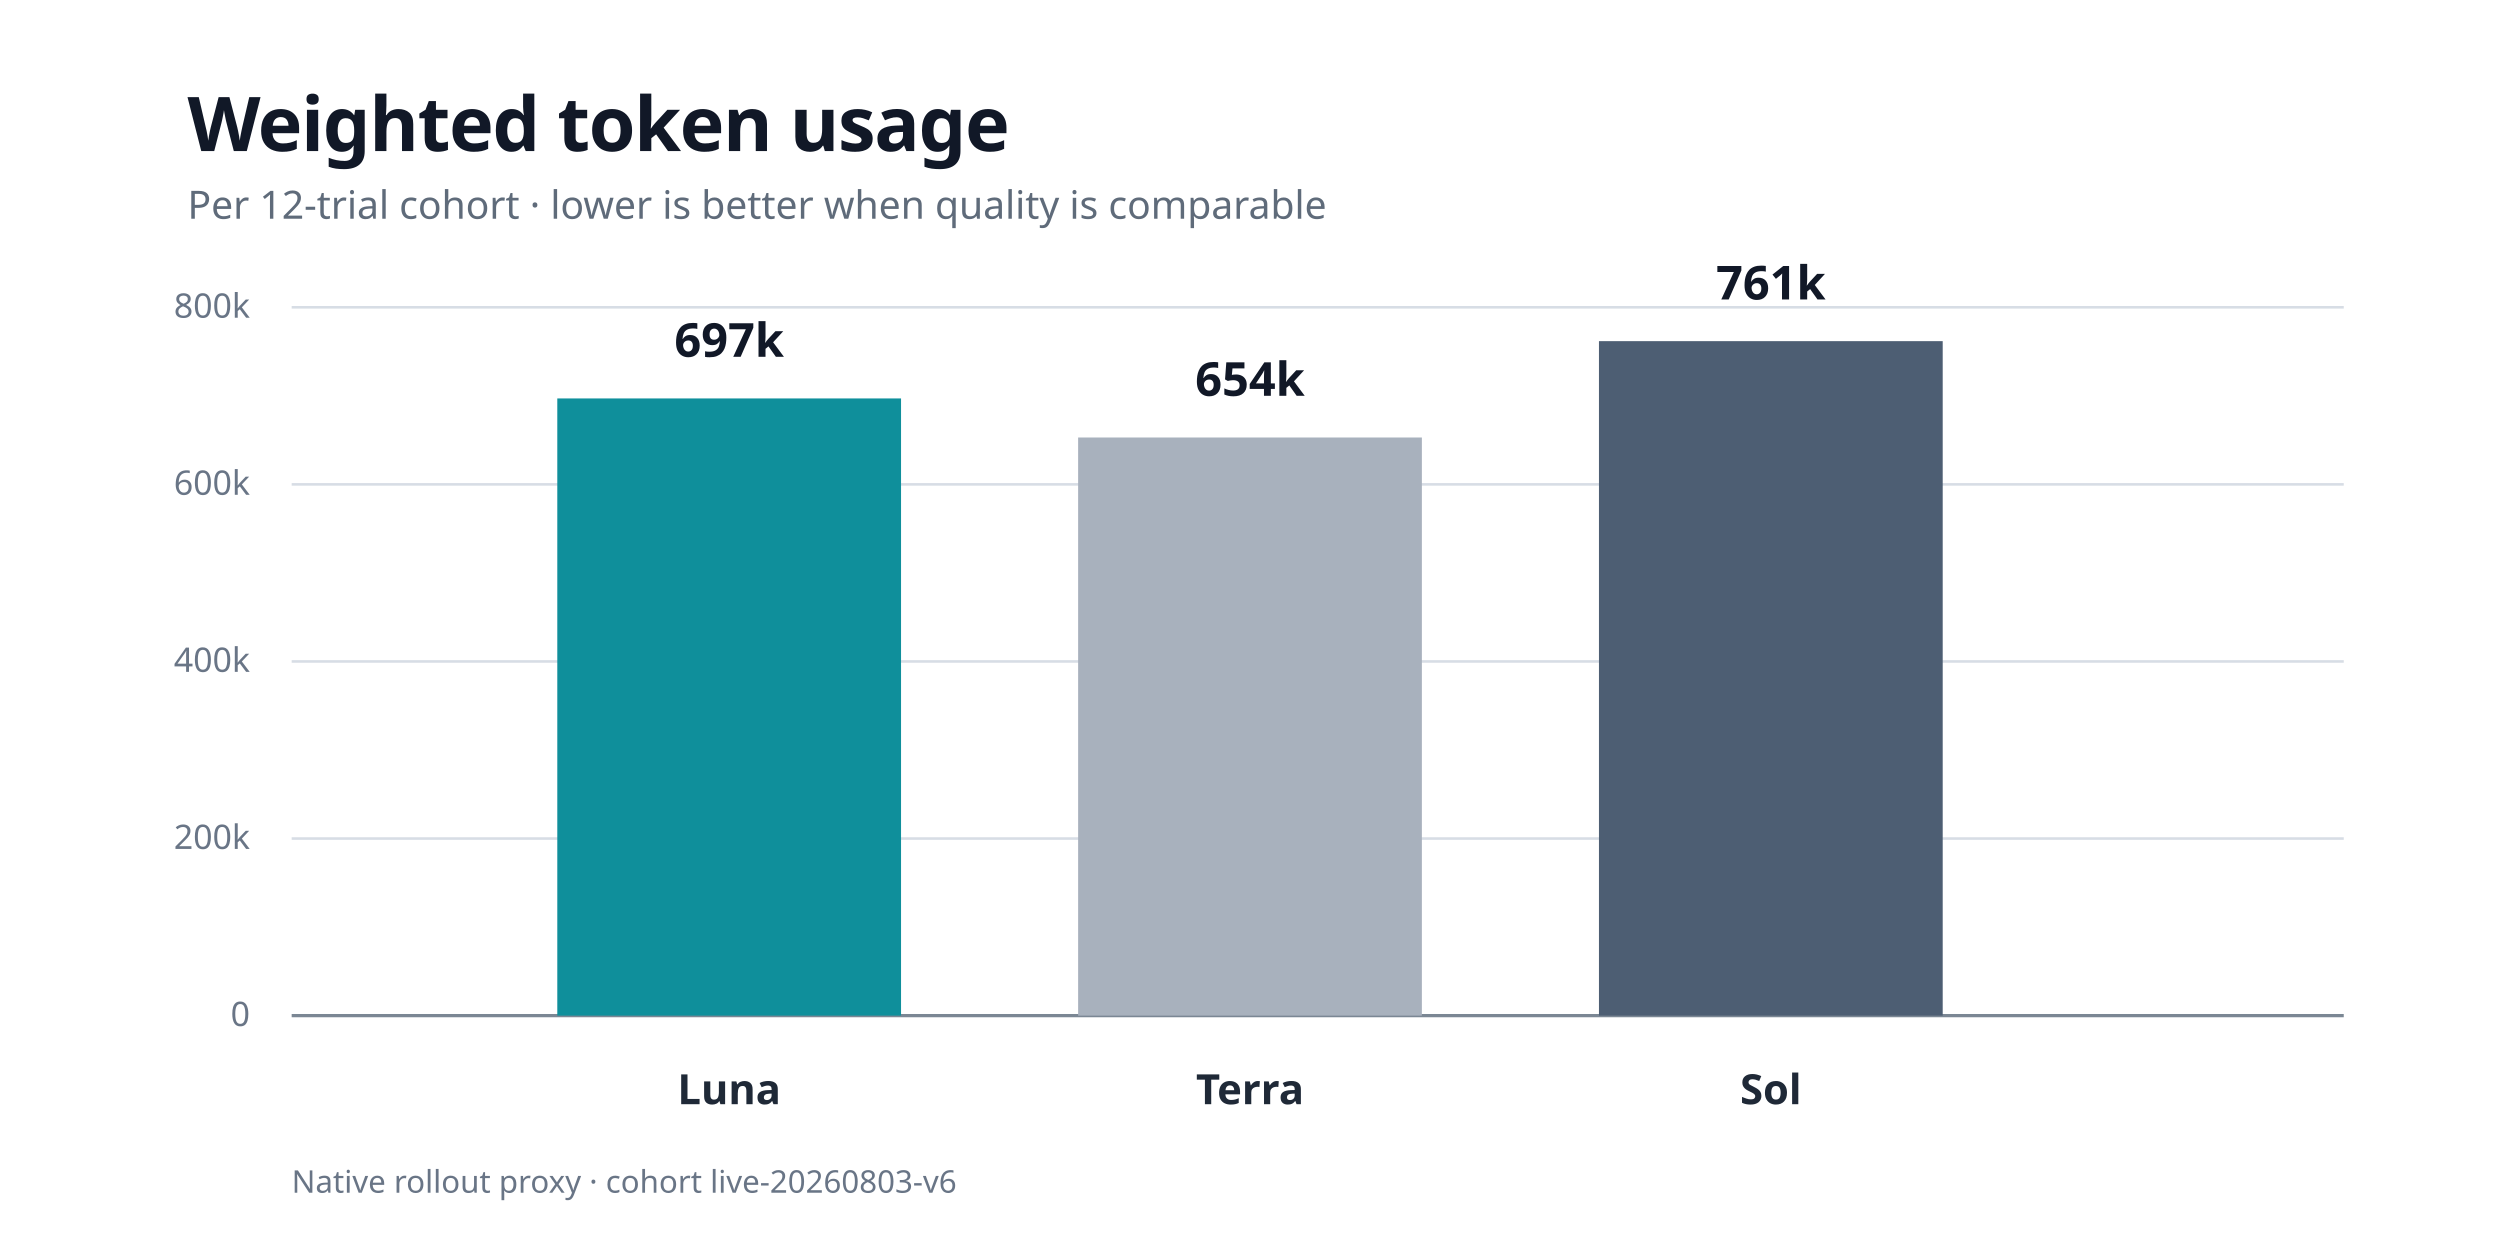
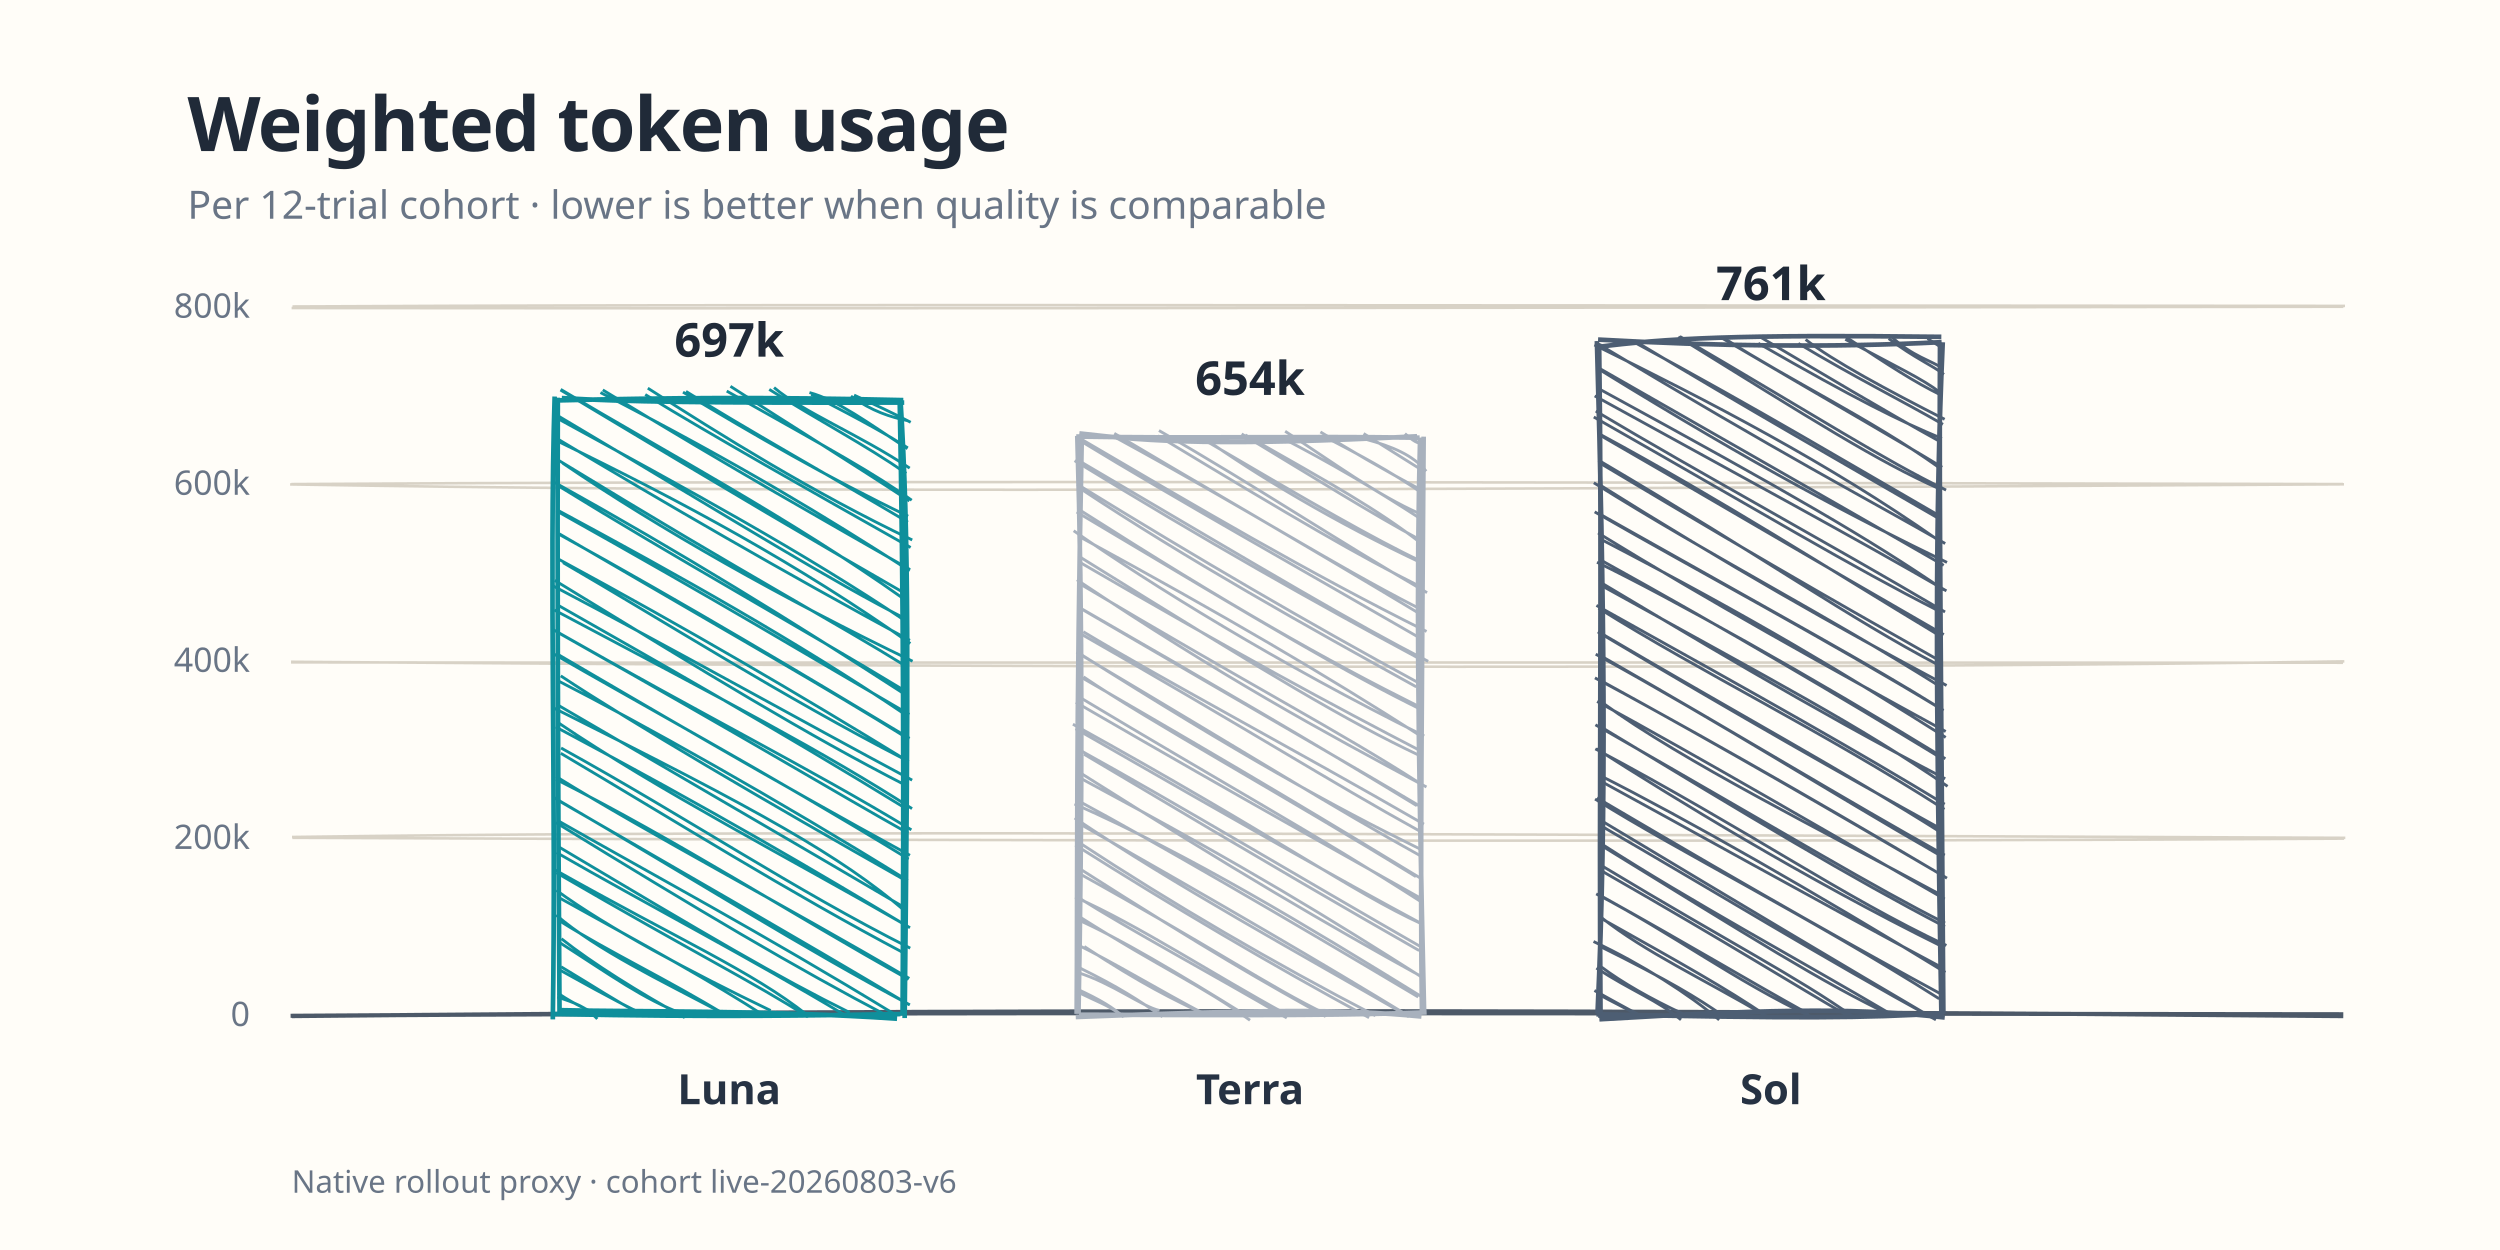
<svg xmlns="http://www.w3.org/2000/svg" viewBox="0 0 960 480" role="img" aria-labelledby="title desc">
  <style>
-     .bg { fill: #ffffff; }
-     .grid { stroke: #d7dde5; stroke-width: 1; }
-     .axis { stroke: #7b8794; stroke-width: 1.25; }
-     .title { fill: #111827; font: 700 29px ui-sans-serif, system-ui, sans-serif; letter-spacing: -0.5px; }
-     .subtitle { fill: #5f6b7a; font: 400 15px ui-sans-serif, system-ui, sans-serif; }
-     .tick { fill: #697586; font: 400 13px ui-sans-serif, system-ui, sans-serif; }
-     .name { fill: #1f2937; font: 600 16px ui-sans-serif, system-ui, sans-serif; }
-     .value { fill: #111827; font: 700 18px ui-sans-serif, system-ui, sans-serif; }
-     .note { fill: #697586; font: 400 12px ui-sans-serif, system-ui, sans-serif; }
-   </style>
+   .bg { fill: #fffdf8; }
+   .grid { stroke: #d8d2c6; stroke-width: 1; }
+   .axis { stroke: #4d5968; stroke-width: 1.6; }
+   .title { fill: #202a38; font: 700 29px ui-sans-serif, system-ui, sans-serif; letter-spacing: -0.5px; }
+   .subtitle { fill: #697586; font: 400 15px ui-sans-serif, system-ui, sans-serif; }
+   .tick { fill: #697586; font: 400 13px ui-sans-serif, system-ui, sans-serif; }
+   .name { fill: #263243; font: 600 16px ui-sans-serif, system-ui, sans-serif; }
+   .value { fill: #202a38; font: 700 18px ui-sans-serif, system-ui, sans-serif; }
+   .note { fill: #697586; font: 400 12px ui-sans-serif, system-ui, sans-serif; }
+ </style>
  <rect class="bg" width="960" height="480" />
  <text x="72" y="58" class="title">Weighted token usage</text>
  <text x="72" y="84" class="subtitle">Per 12-trial cohort · lower is better when quality is comparable</text>
-   <line x1="112" y1="390" x2="900" y2="390" class="axis" />
-   <line x1="112" y1="322" x2="900" y2="322" class="grid" />
-   <line x1="112" y1="254" x2="900" y2="254" class="grid" />
-   <line x1="112" y1="186" x2="900" y2="186" class="grid" />
-   <line x1="112" y1="118" x2="900" y2="118" class="grid" />
-   <text x="96" y="394" text-anchor="end" class="tick">0</text>
-   <text x="96" y="326" text-anchor="end" class="tick">200k</text>
-   <text x="96" y="258" text-anchor="end" class="tick">400k</text>
-   <text x="96" y="190" text-anchor="end" class="tick">600k</text>
-   <text x="96" y="122" text-anchor="end" class="tick">800k</text>
-   <rect x="214" y="153" width="132" height="237" fill="#0f8f9b" />
-   <text x="280" y="137" text-anchor="middle" class="value">697k</text>
-   <text x="280" y="424" text-anchor="middle" class="name">Luna</text>
-   <rect x="414" y="168" width="132" height="222" fill="#a8b1bd" />
-   <text x="480" y="152" text-anchor="middle" class="value">654k</text>
-   <text x="480" y="424" text-anchor="middle" class="name">Terra</text>
-   <rect x="614" y="131" width="132" height="259" fill="#4d5e73" />
-   <text x="680" y="115" text-anchor="middle" class="value">761k</text>
-   <text x="680" y="424" text-anchor="middle" class="name">Sol</text>
+   <g>
+     <path d="M111.585 390.064 C274.026 388.95, 435.246 388.804, 899.827 389.473 M112.055 390.188 C371.639 387.631, 631.806 387.702, 899.817 390.193" stroke="#4d5968" stroke-width="1.6" fill="none" />
+   </g>
+   <text x="96" y="394" class="tick" text-anchor="end">0</text>
+   <g>
+     <path d="M112.134 321.401 C273.828 319.188, 434.901 319.75, 900.599 321.724 M112.279 321.717 C405.571 322.951, 699.163 323.297, 900.085 322.035" stroke="#d8d2c6" stroke-width="1" fill="none" />
+   </g>
+   <text x="96" y="326" class="tick" text-anchor="end">200k</text>
+   <g>
+     <path d="M111.768 254.35 C273.09 254.613, 435.369 254.249, 899.705 254.49 M111.752 254.122 C422.217 256.611, 732.521 256.775, 900.22 253.956" stroke="#d8d2c6" stroke-width="1" fill="none" />
+   </g>
+   <text x="96" y="258" class="tick" text-anchor="end">400k</text>
+   <g>
+     <path d="M111.403 186.018 C273.631 188.758, 434.557 188.748, 900.091 185.975 M111.864 185.887 C281.263 184.859, 451.319 184.841, 899.714 185.877" stroke="#d8d2c6" stroke-width="1" fill="none" />
+   </g>
+   <text x="96" y="190" class="tick" text-anchor="end">600k</text>
+   <g>
+     <path d="M112.317 117.687 C272.892 116.851, 435.025 117.196, 900.477 117.461 M111.977 118.291 C298.549 118.519, 484.677 118.318, 899.848 117.797" stroke="#d8d2c6" stroke-width="1" fill="none" />
+   </g>
+   <text x="96" y="122" class="tick" text-anchor="end">800k</text>
+   <g>
+     <path d="M213.715 389.835 C213.715 389.835, 213.715 389.835, 213.715 389.835 M213.715 389.835 C213.715 389.835, 213.715 389.835, 213.715 389.835 M229.366 391.268 C225.178 386.591, 220.613 385.093, 214.033 382.828 M229.007 389.649 C225.343 387.258, 222.211 386.689, 214.247 381.394 M244.998 388.833 C236.776 384.592, 229.227 379.49, 215.447 371.233 M246.55 389.34 C233.811 383.109, 222.094 376.345, 214.154 372.037 M262.948 390.763 C245.268 380.997, 227.506 369.936, 215.582 360.467 M262.445 389.452 C247.012 383.664, 235.049 374.811, 214.152 361.462 M276.66 388.609 C253.917 376.624, 229.228 364.818, 213.574 351.385 M278.877 389.924 C256.269 376.086, 233.856 365.585, 215.224 353.827 M295.943 388.049 C265.458 373.407, 233.486 356.351, 213.639 341.872 M293.779 390.215 C272.962 376.748, 251.159 364.89, 214.644 344.697 M309.894 389.703 C288.7 372.956, 261.491 361.249, 212.546 333.718 M310.26 390.501 C288.752 376.835, 267.88 366.662, 213.622 335.123 M324.598 389.893 C288.094 367.965, 249.787 348.104, 213.727 327.377 M326.243 388.789 C299.23 375.482, 271.719 359.247, 214.153 324.956 M343.768 389.608 C293.331 358.726, 247.253 333.998, 214.778 315.43 M341.861 390.637 C305.59 371.681, 268.389 349.572, 213.465 315.866 M349.392 385.865 C308.458 364.217, 269.213 339.279, 212.7 306.253 M349.231 385.874 C304.342 359.079, 259.563 333.549, 214 307.163 M348.883 376.072 C303.725 350.968, 260.866 323.216, 213.532 299.273 M349.162 375.718 C300.531 347.176, 249.58 320.451, 213.597 298.215 M349.524 364.091 C304.516 341.415, 264.687 314.461, 215.459 287.233 M347.936 366.395 C302.123 342.218, 259.125 315.127, 215.337 289.266 M348.049 355.401 C302.651 329.309, 253.337 303.892, 214.113 277.354 M349.436 356.254 C312.603 334.221, 275.243 312.008, 213.393 279.154 M347.206 349.556 C322.848 328.94, 293.144 311.92, 212.08 271.601 M347.852 348.795 C305.769 324.042, 263.784 299.738, 213.877 270.533 M347.663 338.056 C294.901 308.291, 242.011 277.24, 215.336 259.539 M348.529 338.076 C298.476 306.938, 245.765 277.46, 214.02 261.287 M348.912 329.899 C294.654 296.74, 241.938 268.111, 212.084 250.801 M349.418 328.442 C296.5 299.596, 243.387 268.302, 214.359 251.353 M349.971 318.654 C310.373 294.692, 272.151 275.825, 212.193 241.648 M348.72 319.937 C319.681 303.643, 290.987 286.132, 214.51 243.039 M350.224 310.516 C316.169 288.618, 279.767 269.726, 212.834 234.231 M348.268 310.726 C297.815 279.734, 246.373 250.659, 214.353 232.44 M350.26 299.571 C305.175 275.459, 260.79 250.403, 212.519 225.058 M348.113 301.711 C309.801 282.116, 272.449 259.201, 213.017 222.86 M347.306 291.558 C301.404 268.002, 253.475 237.634, 216.204 216.048 M348.898 292.455 C306.654 266.52, 264.799 241.96, 214.322 214.627 M349.265 283.535 C307.934 258.709, 264.943 232.916, 214.195 204.902 M348.644 283.595 C316.865 263.849, 284.357 245.53, 214.83 205.018 M349.16 274.335 C310.977 252.15, 277.104 231.651, 213.649 196.161 M348.33 274.864 C305.398 245.9, 260.71 220.999, 213.692 195.671 M347.828 266.833 C303.987 238.529, 262.113 212.495, 213.011 185.27 M348.541 265.908 C304.666 239.322, 261.368 215.555, 213.829 186.208 M350.435 253.91 C300.471 229.839, 253.324 203.185, 216.06 177.84 M348.516 256.207 C320.469 238.795, 290.294 223.062, 214.315 176.65 M349.571 247.109 C306.872 216.857, 262.628 192.943, 214.135 169.408 M349.396 245.89 C301.127 219.799, 255.453 193.28, 212.756 167.741 M348.091 238.704 C308.316 211.954, 265 188.47, 213.379 160.307 M348.803 238.159 C317.969 222.45, 288.73 203.915, 213.072 158.962 M346.756 229.76 C303.401 199.054, 254.708 173.059, 215.308 149.518 M348.627 228.503 C315.347 209.417, 283.307 190.602, 215.212 149.754 M349.33 219.195 C316.619 198.217, 285.21 178.912, 230.575 150.743 M349.465 218.719 C316.166 199.62, 283.664 181.519, 231.46 149.731 M350.291 207.343 C311.986 189.095, 276.768 167.002, 248.765 149.058 M349.68 210.231 C310.394 188.064, 273.677 167.378, 247.776 151.504 M348.732 198.216 C317.352 183.145, 290.112 167.216, 262.277 150.584 M348.639 200.508 C317.482 182.031, 286.766 164.914, 263.419 150.298 M349.196 192.368 C327.927 178.344, 303.443 163.255, 280.494 148.343 M350.098 192.081 C335.381 181.639, 321.183 173.828, 279.064 150.171 M349.319 179.756 C330.246 167.01, 307.979 158.022, 297.232 148.824 M347.987 181.766 C332.155 170.765, 314.472 161.611, 295.391 149.53 M348.465 172.303 C333.319 162.337, 321.435 153.568, 310.835 150.744 M348.584 171.98 C340.994 167.13, 333.459 162.797, 311.529 151.456 M348.561 161.561 C341.964 160.138, 334.888 157.984, 326.754 152.111 M349.702 162.159 C342.901 158.579, 335.368 155.124, 327.971 151.715" stroke="#0f8f9b" stroke-width="1.1" fill="none" />
+     <path d="M215.719 152.861 C240.039 154.294, 268.406 154.731, 347.221 154.599 M215.079 153.733 C254.551 152.769, 294.343 152.399, 346.863 153.646 M345.762 153.077 C349.141 206.518, 348.777 261.506, 347.39 390.937 M345.467 152.779 C346.971 228.891, 347.082 303.697, 346.584 389.991 M344.471 391.19 C295.622 387.837, 242.67 388.593, 214.514 387.898 M345.776 389.403 C310.695 389.924, 277.098 390.666, 213.158 389.392 M212.275 391.448 C213.608 306.438, 210.841 221.771, 212.984 152.267 M214.86 389.103 C214.236 298.988, 213.978 209.082, 214.205 152.694" stroke="#0f8f9b" stroke-width="1.8" fill="none" />
+   </g>
+   <text x="280" y="136.958" class="value" text-anchor="middle">697k</text>
+   <text x="280" y="424" class="name" text-anchor="middle">Luna</text>
+   <g>
+     <path d="M414.403 390.233 C414.403 390.233, 414.403 390.233, 414.403 390.233 M414.403 390.233 C414.403 390.233, 414.403 390.233, 414.403 390.233 M431.513 390.537 C427.58 387.032, 422.513 383.824, 413.19 379.622 M429.156 388.859 C425.947 386.279, 420.713 384.321, 414.928 381.478 M445.249 388.018 C438.678 386.597, 427.172 377.582, 413.798 373.436 M446.419 390.433 C437.253 384.045, 429.861 379.164, 414.146 371.45 M461.557 388.998 C451.464 384.255, 438.452 377.999, 416.381 363.453 M462.929 389.596 C444.829 380.064, 427.676 369.615, 413.429 362.593 M479.991 391.781 C462.231 378.794, 445.646 371.721, 414.235 351.849 M478.368 389.84 C452.976 374.041, 428.768 359.655, 413.593 353.06 M493.668 389.31 C467.085 374.917, 436.936 355.083, 412.857 344.509 M494.133 390.887 C465.387 374.014, 433.652 357.047, 413.396 344.224 M509.059 390.356 C486.378 377.727, 465.082 365.833, 413.847 333.102 M509.532 389.58 C487.348 378.899, 466.512 364.278, 413.181 334.754 M528.185 390.023 C489.061 369.754, 450.209 347.08, 414.3 323.484 M525.736 390.784 C487.483 370.074, 450.648 348.305, 412.936 324.511 M540.947 390.355 C497.897 365.538, 451.624 340.278, 412.663 314.113 M541.167 390.276 C506.53 369.128, 471.741 348.867, 413.508 315.741 M547.056 383.444 C501.818 355.486, 456.906 328.225, 412.602 308.745 M544.591 382.85 C493.447 352.381, 442.176 322.626, 414.729 307.877 M546.145 375.332 C510.498 352.707, 481.02 334.261, 415.656 299.245 M545.683 374.906 C510.026 355.256, 474.141 334.296, 414.429 296.531 M544.972 365.022 C518.299 349.786, 494.259 336.01, 416.231 289.596 M546.8 364.252 C497.678 336.095, 451.229 308.224, 415.294 288.396 M546.15 354.881 C518.923 342.462, 491.651 322.093, 412.003 278.1 M545.76 354.601 C512.49 336.715, 480.063 318.258, 413.017 279.839 M545.343 346.047 C506.371 321.039, 467.653 299.614, 415.498 268.287 M546 345.163 C516.028 328.213, 483.635 310.536, 413.153 269.7 M543.716 336.636 C493.415 305.662, 440.51 276.558, 416.096 259.921 M545.692 337.348 C511.06 316.29, 479.66 297.287, 414.868 259.887 M545.139 325.948 C511.868 309.581, 476.92 290.335, 414.622 251.005 M545.696 328.758 C512.569 310.466, 481.612 290.947, 413.398 250.475 M546.774 316.474 C496.043 287.215, 445.352 260.308, 416.001 242.59 M545.416 319.289 C510.352 299.957, 478.897 279.797, 414.463 243.099 M544.072 309.398 C505.275 285.751, 466.573 263.174, 415.531 233.878 M545.348 309.621 C517.256 292.877, 491.039 278.107, 414.791 233.559 M547.765 302.21 C507.163 280.557, 469.731 260.144, 413.528 222.631 M545.137 300.72 C514.091 280.701, 481.956 264.227, 414.336 224.006 M545.863 288.506 C511.759 270.857, 474.615 250.786, 414.73 215.976 M544.932 290.036 C517.39 276.975, 489.263 260.286, 414.332 213.648 M546.908 282.6 C491.057 255.061, 441.518 224.138, 412.292 203.81 M545.5 282.593 C508.991 259.169, 470.697 236.662, 414.244 205.941 M546.442 272.826 C516.036 257.865, 490.152 242.318, 413.435 196.609 M545.25 271.494 C508.8 253.303, 472.485 232.717, 414.09 195.491 M543.862 263.744 C502.527 240.934, 455.396 214.602, 414.722 187.531 M544.751 262.212 C501.671 238.812, 460.689 214.845, 413.662 185.945 M548.416 253.949 C518.583 238.563, 490.931 221.983, 414.503 177.026 M545.886 253.391 C504.378 231.1, 463.133 207.839, 412.64 176.892 M547.797 242.477 C501.701 219.521, 459.59 194.637, 414.521 168.239 M545.506 245.139 C500.312 218.971, 451.713 191.796, 414.152 168.86 M543.935 233.109 C511.137 216.309, 481.053 196.715, 428.756 168.219 M544.582 235.327 C499.726 208.369, 453.942 181.951, 427.88 166.411 M547.992 227.579 C512.75 207.189, 482.944 187.057, 445.047 165.322 M546.254 225.687 C521.205 213.168, 497.567 199.33, 444.643 167.337 M546.756 216.58 C512.354 200.524, 482.289 182.347, 461.799 167.82 M546.195 215.807 C526.355 206.191, 505.857 194.414, 460.756 167.959 M545.901 208.769 C528.416 195.226, 511.39 185.88, 478.176 167.006 M545.919 207.628 C525.816 196.75, 505.323 183.853, 476.791 166.627 M545.248 197.276 C528.943 190.176, 512.259 177.797, 493.499 165.601 M545.408 199.141 C527.419 187.477, 510.91 177.772, 491.231 167.607 M546.824 188.707 C530.225 179.864, 517.526 172.299, 507.041 165.859 M545.429 188.885 C533.574 180.863, 522.121 174.694, 508.822 167.788 M547.656 180.952 C542.657 174.788, 534.681 171.439, 524.417 168.675 M546.688 180.942 C540.644 177.219, 534.381 173.157, 523.627 166.476 M546.602 170.202 C544.223 170.537, 542.576 169.165, 539.494 166.526 M545.803 170.777 C543.635 169.231, 541.217 167.948, 539.773 167.014" stroke="#a8b1bd" stroke-width="1.1" fill="none" />
+     <path d="M414.462 166.425 C441.888 169.698, 469.991 171.352, 544.148 167.534 M413.266 167.627 C456.753 168.423, 498.975 167.426, 545.125 168.077 M545.315 168.021 C543.964 221.025, 544.245 277.661, 546.853 388.241 M546.683 167.667 C546.072 254.247, 545.259 340.382, 546.038 389.376 M547.829 388.755 C518.886 389.803, 491.68 389.961, 414.334 389.654 M545.838 390.345 C514.878 387.314, 483.233 387.757, 413.09 390.538 M413.439 389.325 C413.815 337.362, 413.119 280.963, 415.414 167.703 M414.142 389.075 C415.571 312.944, 415.786 236.465, 413.68 167.378" stroke="#a8b1bd" stroke-width="1.8" fill="none" />
+   </g>
+   <text x="480" y="151.661" class="value" text-anchor="middle">654k</text>
+   <text x="480" y="424" class="name" text-anchor="middle">Terra</text>
+   <g>
+     <path d="M614.226 390.13 C614.226 390.13, 614.226 390.13, 614.226 390.13 M614.226 390.13 C614.226 390.13, 614.226 390.13, 614.226 390.13 M630.577 390.312 C623.111 386.457, 618.124 383.545, 612.261 380.357 M630.161 390.567 C625.458 387.645, 617.713 384.113, 613.615 381.61 M645.501 391.603 C637.007 384.351, 626.209 380.377, 613.015 371.738 M646.289 389.326 C634.03 383.662, 622.667 377.145, 615.004 371.364 M660.165 391.633 C648.659 381.823, 630.547 370.285, 611.914 361.54 M661.213 389.74 C651.919 383.3, 641.053 376.61, 614.039 363.225 M678.922 390.554 C653.328 375.538, 632.029 365.798, 614.895 352.314 M677.859 389.756 C662.5 379.395, 647.114 370.726, 614.163 352.293 M695.793 390.572 C666.026 376.594, 642.389 358.548, 612.941 343.246 M694.488 389.358 C670.535 376.05, 649.619 363.414, 615.214 344.251 M711.757 390.509 C689.51 374.773, 665.541 362.815, 615.148 332.485 M710.139 390.359 C689.175 378.371, 666.365 363.811, 614.94 334.386 M726.506 389.653 C689.453 367.746, 650.341 346.823, 614.873 323.992 M726.563 390.079 C699.593 377.283, 673.96 360.902, 613.919 324.066 M743.391 391.603 C700.453 368.101, 657.78 341.96, 614.082 316.696 M741.339 390.416 C707.788 370.733, 672.729 349.842, 614.885 315.116 M744.651 383.523 C695.777 352.551, 643.836 326.58, 612.504 306.836 M746.481 382.325 C714.187 364.782, 679.182 345.214, 613.258 306.39 M746.005 371.692 C694.893 344.419, 642.991 315.288, 614.245 299.718 M747.003 373.393 C697.354 342.929, 647.199 314.269, 613.927 297.546 M747.417 363.052 C707.531 344.297, 672.125 319.22, 612.604 287.56 M746.062 363.61 C692.61 337.246, 641.838 305.892, 613.051 287.526 M746.85 355.861 C710.388 336.904, 673.349 314.56, 614.293 278.847 M746.881 354.447 C718.824 340.269, 690.605 322.948, 612.642 278.325 M746.077 344.037 C699.028 318.55, 646.661 292.584, 615.383 269.874 M746.746 345.231 C699.661 318.332, 654.243 291.683, 613.296 269.368 M747.634 337.217 C691.664 303.925, 641.775 275.98, 612.457 260.303 M746.32 336.419 C703.998 311.649, 661.857 287.158, 613.516 260.688 M743.964 327.898 C702.132 303.941, 661.829 278.186, 612.76 251.209 M746.773 328.375 C708.275 306.946, 669.738 283.303, 614.637 251.796 M746.175 320.193 C707.604 295.843, 669.791 275.531, 614.544 243.032 M744.71 317.941 C707.403 297.337, 670.238 276.296, 613.549 242.66 M746.65 310.78 C699.588 280.632, 653.027 258.101, 613.828 233.525 M746.758 308.816 C713.003 288.345, 679.759 269.601, 613.029 232.478 M747.868 301.949 C713.475 278.331, 682.365 262.196, 615.402 225.105 M746.96 299.029 C694.236 271.557, 644.832 241.601, 614.322 223.452 M747.018 291.354 C695.108 259.522, 641.504 229.617, 613.256 215.905 M745.765 291.316 C705.771 266.994, 664.23 242.504, 614.341 214.868 M747.148 283.166 C709.215 259.265, 674.416 238.043, 614.788 207.118 M747.154 280.89 C700.888 255.619, 656.189 230.766, 613.658 204.664 M746.322 272.817 C700.826 245.249, 651.265 218.913, 612.356 196.556 M744.768 271.823 C718.224 255.257, 686.946 238.331, 613.622 197.011 M744.226 263.154 C701.934 236.54, 656.924 213.489, 612.032 185.391 M747.491 263.216 C703.953 240.028, 663.881 217.248, 613.494 185.682 M744.595 255.488 C709.753 237.19, 678.82 214.995, 613.812 176.712 M745.854 254.275 C716.855 237.801, 688.475 222.1, 614.031 177.635 M744.221 243.745 C702.406 218.583, 661.304 192.08, 614.041 166.57 M746.414 243.687 C696.352 214.932, 648.044 186.418, 614.682 167.28 M744.109 234.414 C711.254 217.774, 676.407 196.762, 612.019 160.132 M746.89 234.995 C700.272 207.482, 652.476 181.57, 612.776 157.859 M747.425 226.898 C709.824 205.197, 670.879 184.229, 612.362 152.026 M746.48 226.572 C717.612 206.817, 688.177 189.759, 613.85 149.219 M747.647 215.964 C712.358 198.912, 675.781 179.867, 614.146 141.897 M746.389 217.095 C693.737 186.84, 643.717 158.34, 613.373 140.988 M744.109 207.295 C702.205 177.864, 656.736 154.34, 612.254 132.454 M746.956 208.724 C716.043 191.067, 685.956 175.454, 612.673 131.449 M744.363 197.836 C712.066 179.27, 676.447 157.815, 626.791 131.018 M744.776 199.274 C706.75 177.261, 670.39 156.574, 627.712 130.915 M744.383 187.546 C721.263 177.278, 696.31 161.499, 644.458 129.375 M747.291 188.188 C722.869 176.223, 699.704 161.15, 645.049 129.206 M744.191 179.249 C718.553 161.034, 686.687 145.682, 662.473 130.126 M745.787 179.418 C728.504 168.891, 709.728 158.303, 660.532 129.421 M745.666 168.383 C729.278 161.574, 713.157 153.631, 675.2 131.835 M745.379 169.793 C722.339 157.085, 700.318 143.729, 676.099 129.514 M746.102 162.949 C729.904 153.62, 712.138 144.848, 690.563 131.88 M746.74 161.001 C724.826 149.826, 703.634 138.463, 693.37 130.372 M744.951 150.664 C738.474 145.622, 728.537 140.968, 708.598 130.304 M745.425 151.757 C735.157 146.729, 725.627 140.549, 708.971 129.485 M746.045 141.507 C742.341 138.733, 733.833 136.677, 726.399 129.264 M746.463 143.785 C742.165 140.316, 735.261 137.624, 725.261 130.024 M746.348 133.245 C744.524 132.691, 742.447 131.237, 740.798 130.832 M746.118 133.705 C744.149 132.666, 742.601 131.487, 740.162 130.006" stroke="#4d5e73" stroke-width="1.1" fill="none" />
+     <path d="M613.205 133.267 C639.337 129.915, 667.176 128.386, 745.475 129.348 M613.652 130.4 C658.954 132.955, 703.607 133.531, 745.586 131.387 M744.955 131.799 C744.595 197.46, 745.467 268.395, 746.255 389.362 M746.016 131.426 C743.089 197.99, 743.237 263.213, 745.512 390.613 M746.787 390.72 C715.751 387.369, 687.891 386.929, 614.154 391.41 M745.901 389.087 C716.861 390.969, 689.368 391.114, 613.023 389.484 M614.607 390.889 C613.922 302.727, 615.275 216.578, 614.072 131.982 M613.443 389.139 C617.109 310.121, 615.991 230.255, 613.209 130.969" stroke="#4d5e73" stroke-width="1.8" fill="none" />
+   </g>
+   <text x="680" y="115.243" class="value" text-anchor="middle">761k</text>
+   <text x="680" y="424" class="name" text-anchor="middle">Sol</text>
  <text x="112" y="458" class="note">Native rollout proxy · cohort live-20260803-v6</text>
</svg>
